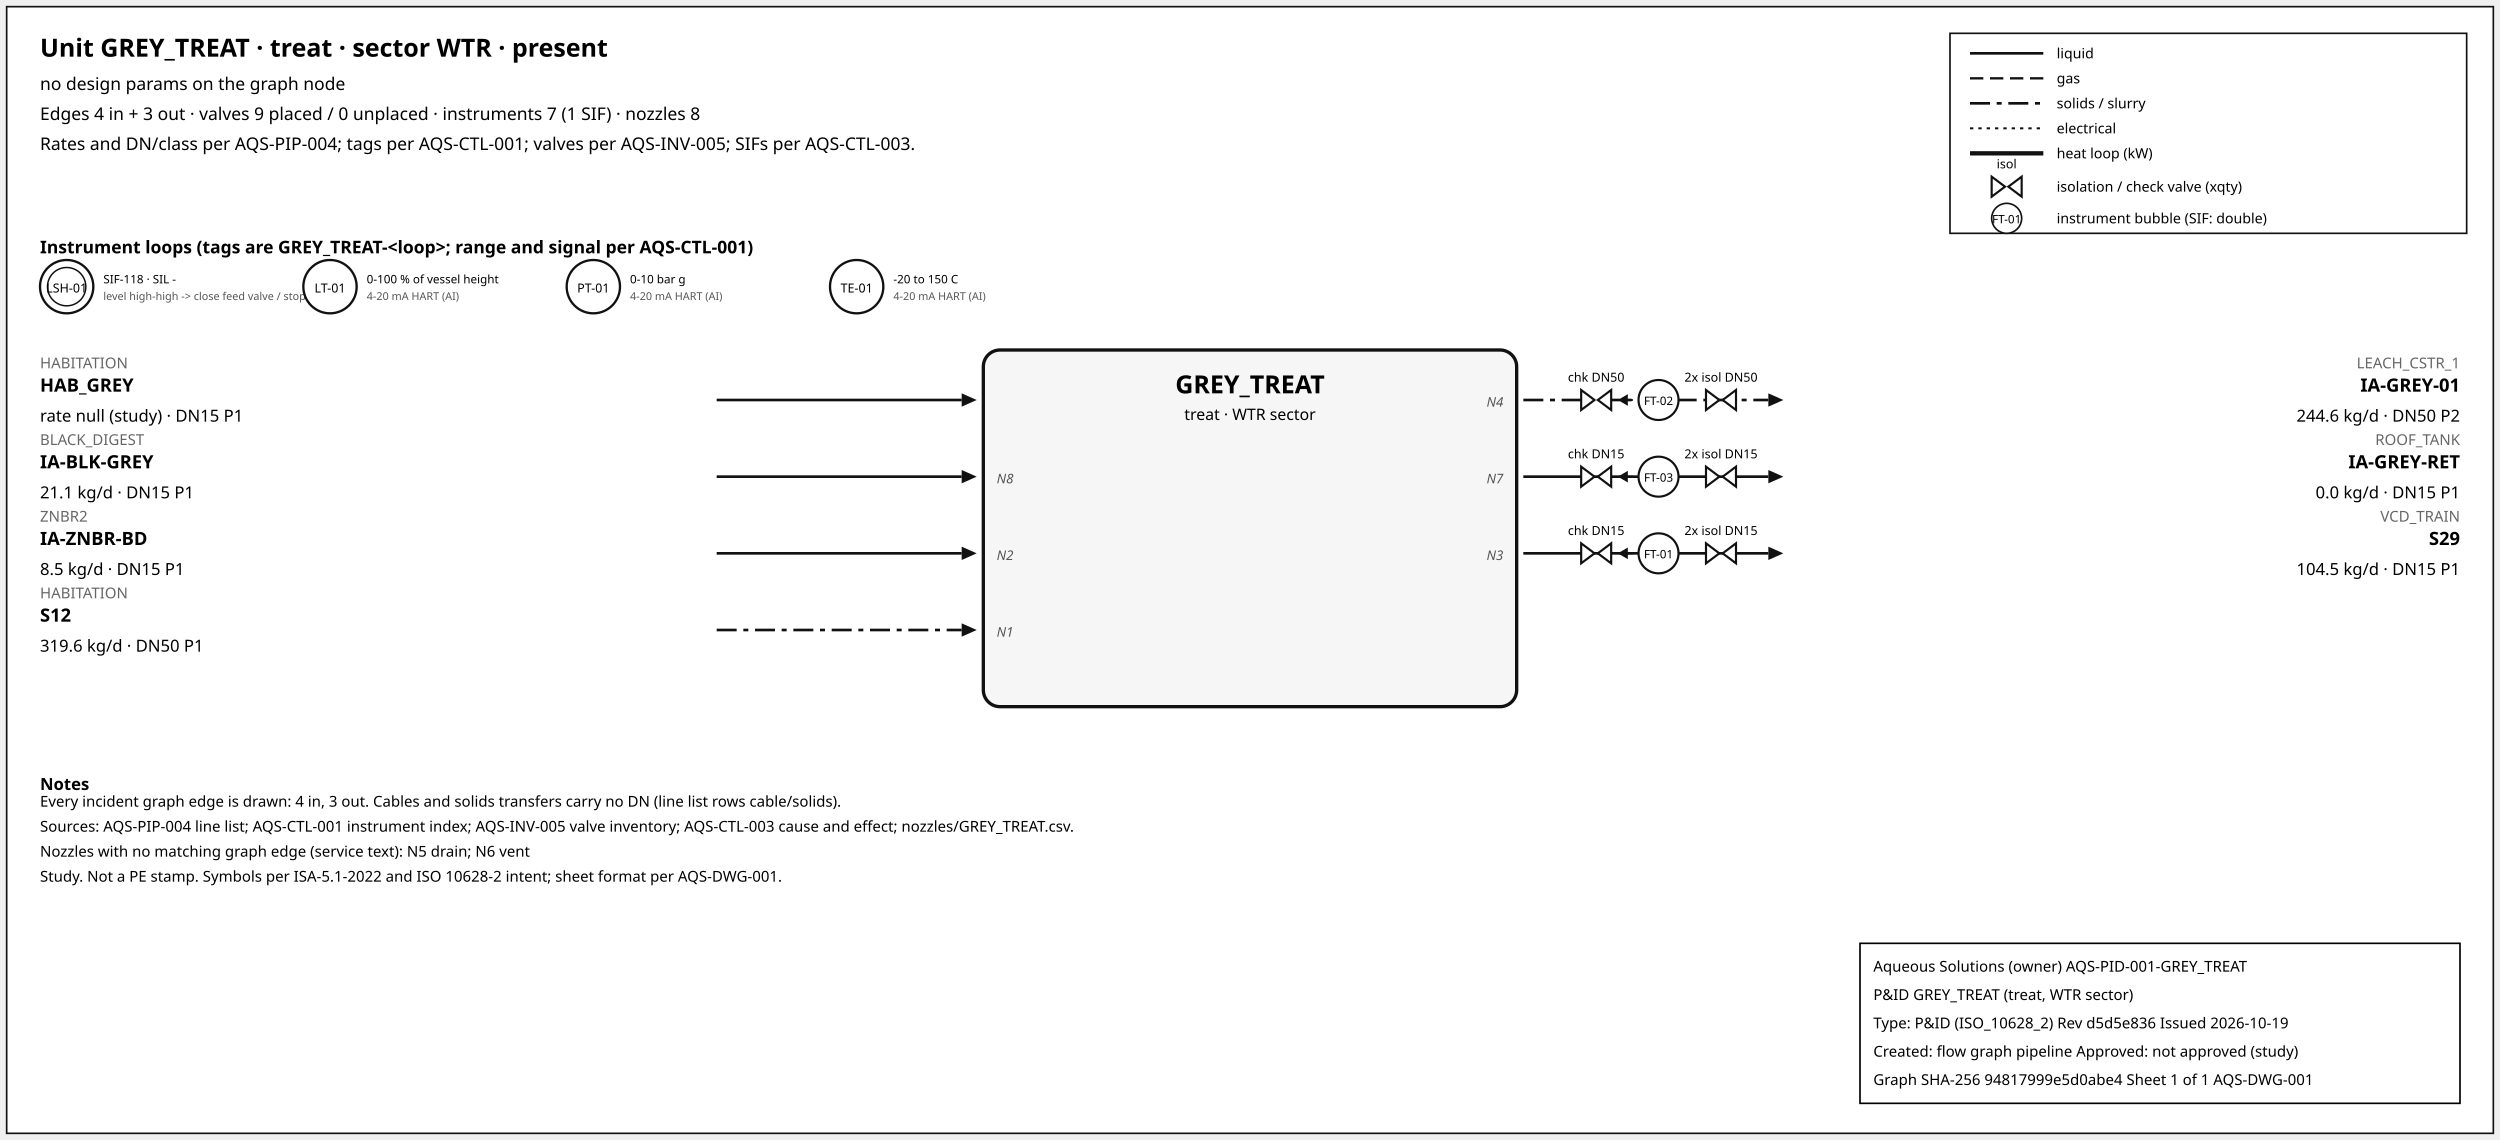
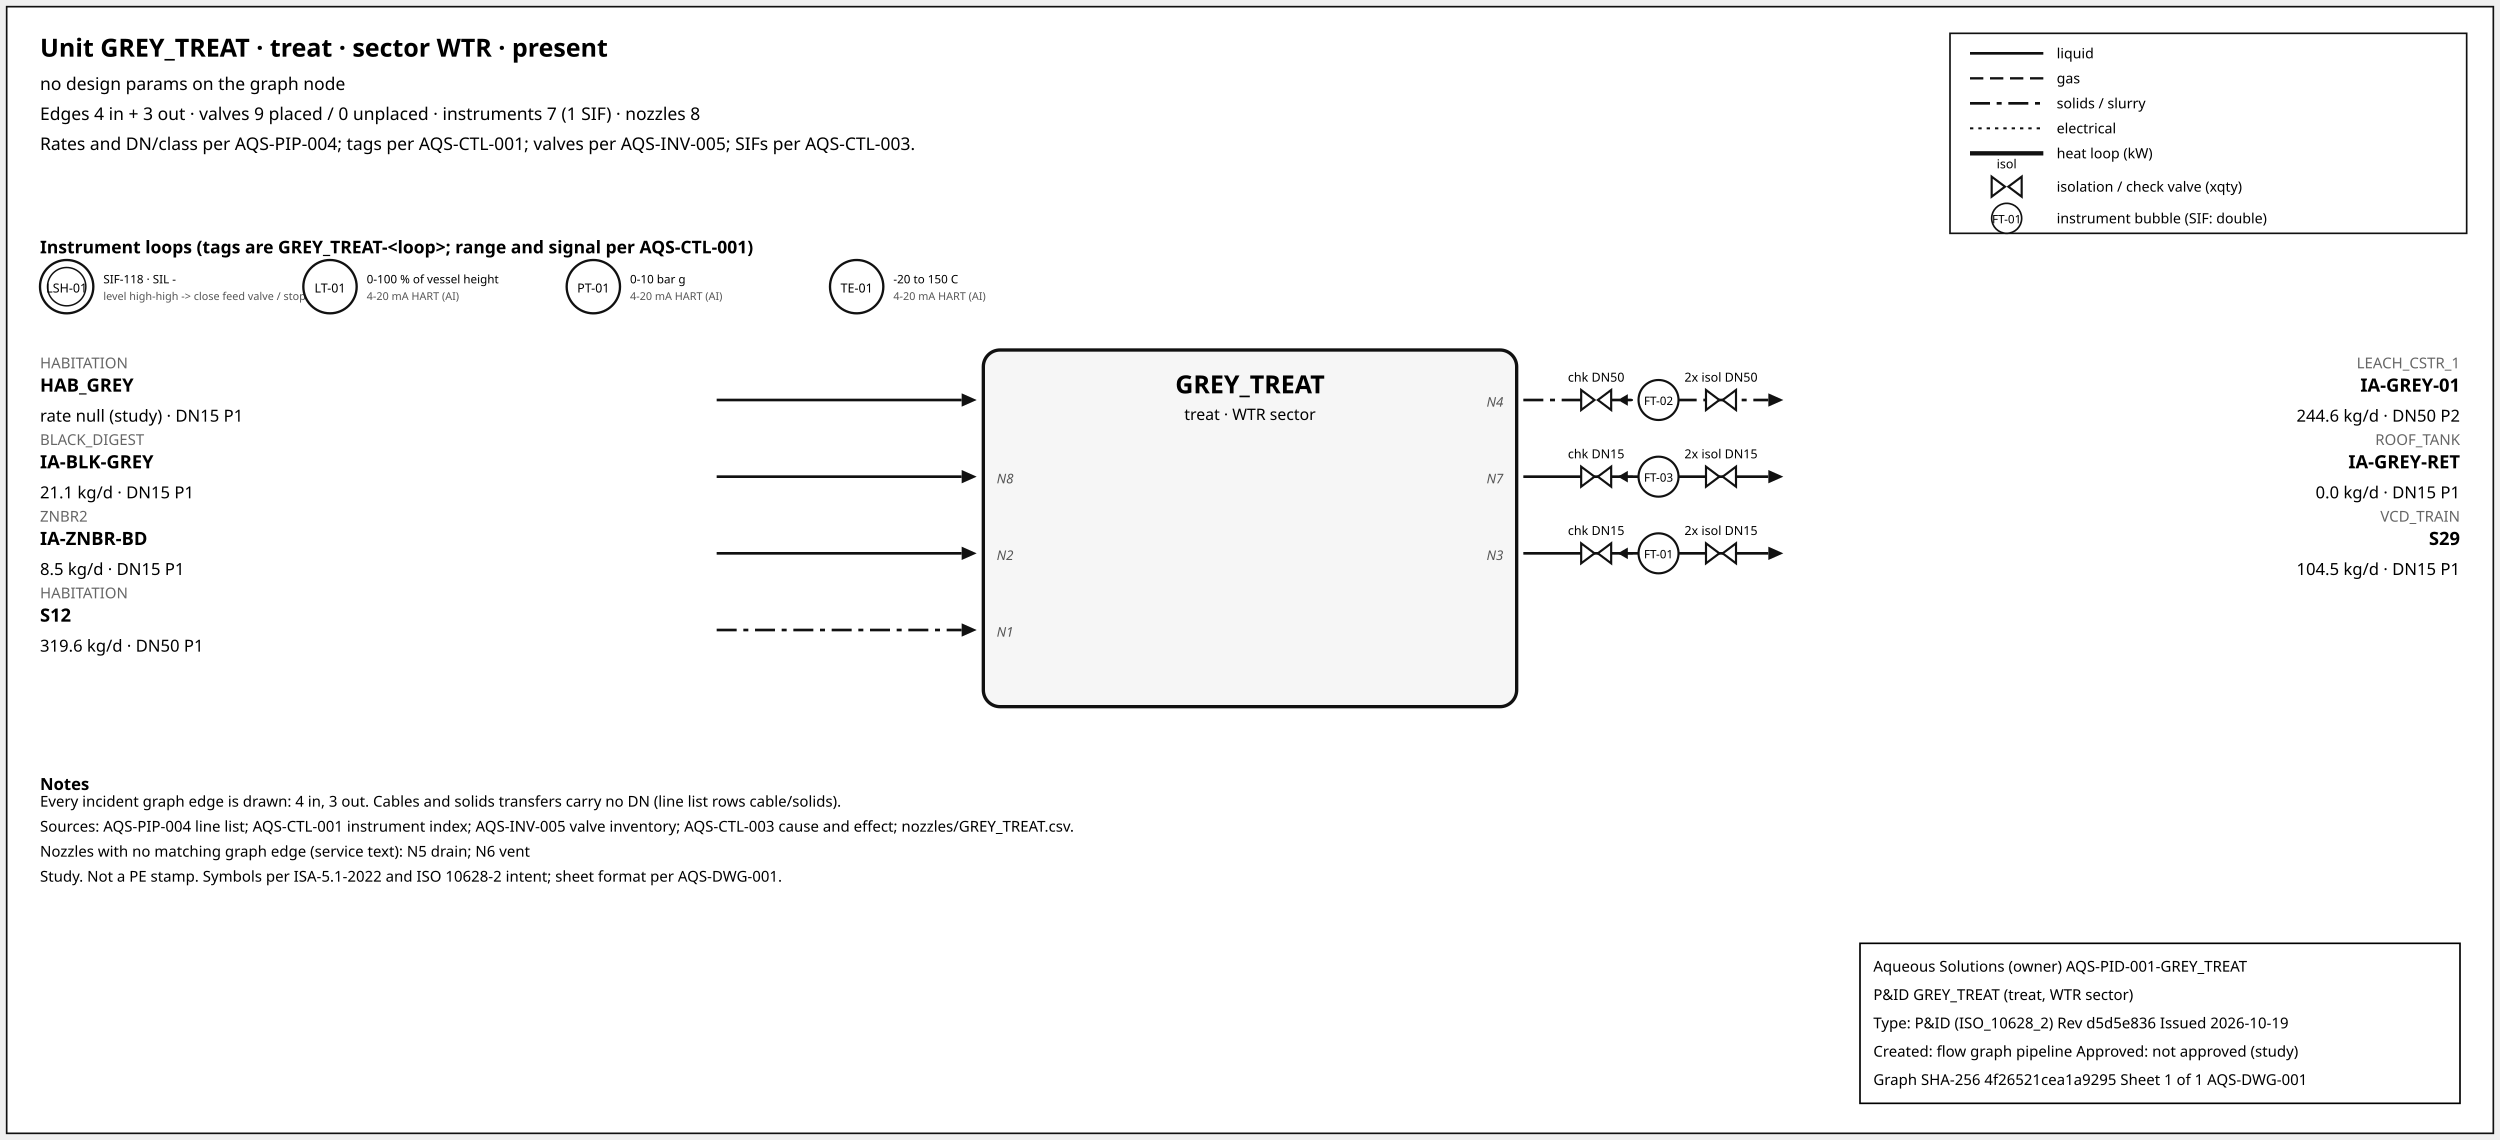
<svg xmlns="http://www.w3.org/2000/svg" width="1500" height="684" font-family="sans-serif">
  <rect x="4" y="4" width="1492" height="676" fill="white" stroke="#111" />
  <text x="24" y="34" font-size="15" font-weight="600">Unit GREY_TREAT · treat · sector WTR · present</text>
  <text x="24" y="54" font-size="10.5">no design params on the graph node</text>
  <text x="24" y="72" font-size="10.5">Edges 4 in + 3 out · valves 9 placed / 0 unplaced · instruments 7 (1 SIF) · nozzles 8</text>
  <text x="24" y="90" font-size="10.5">Rates and DN/class per AQS-PIP-004; tags per AQS-CTL-001; valves per AQS-INV-005; SIFs per AQS-CTL-003.</text>
  <rect x="1170" y="20" width="310" height="120" fill="white" stroke="#111" />
  <line x1="1182" y1="32" x2="1226" y2="32" stroke="#111" stroke-width="1.6" />
  <text x="1234" y="35" font-size="8.5">liquid</text>
  <line x1="1182" y1="47" x2="1226" y2="47" stroke="#111" stroke-width="1.4" stroke-dasharray="8,4" />
  <text x="1234" y="50" font-size="8.5">gas</text>
  <line x1="1182" y1="62" x2="1226" y2="62" stroke="#111" stroke-width="1.6" stroke-dasharray="12,4,3,4" />
  <text x="1234" y="65" font-size="8.5">solids / slurry</text>
  <line x1="1182" y1="77" x2="1226" y2="77" stroke="#111" stroke-width="1.2" stroke-dasharray="2,3" />
  <text x="1234" y="80" font-size="8.5">electrical</text>
  <line x1="1182" y1="92" x2="1226" y2="92" stroke="#111" stroke-width="2.6" />
  <text x="1234" y="95" font-size="8.5">heat loop (kW)</text>
  <path d="M 1195.0,106 L 1203.0,112 L 1195.0,118 Z M 1213.0,106 L 1205.0,112 L 1213.0,118 Z" fill="white" stroke="#111" stroke-width="1.3" />
  <text x="1204.0" y="101.0" font-size="7.5" text-anchor="middle">isol</text>
  <text x="1234" y="115" font-size="8.5">isolation / check valve (xqty)</text>
  <circle cx="1204" cy="131" r="9" fill="white" stroke="#111" />
  <text x="1204" y="134" font-size="7" text-anchor="middle">FT-01</text>
  <text x="1234" y="134" font-size="8.5">instrument bubble (SIF: double)</text>
  <text x="24" y="152" font-size="10.5" font-weight="600">Instrument loops (tags are GREY_TREAT-&lt;loop&gt;; range and signal per AQS-CTL-001)</text>
  <circle cx="40" cy="172" r="16" fill="white" stroke="#111" stroke-width="1.4" />
  <circle cx="40" cy="172" r="11.5" fill="none" stroke="#111" stroke-width="0.9" />
  <text x="40" y="175.5" font-size="7.5" text-anchor="middle">LSH-01</text>
  <text x="62" y="170" font-size="7">SIF-118 · SIL -</text>
  <text x="62" y="180" font-size="6.5" fill="#555">level high-high -&gt; close feed valve / stop f</text>
  <circle cx="198" cy="172" r="16" fill="white" stroke="#111" stroke-width="1.4" />
  <text x="198" y="175.5" font-size="7.5" text-anchor="middle">LT-01</text>
  <text x="220" y="170" font-size="7">0-100 % of vessel height</text>
  <text x="220" y="180" font-size="6.5" fill="#555">4-20 mA HART (AI)</text>
  <circle cx="356" cy="172" r="16" fill="white" stroke="#111" stroke-width="1.4" />
  <text x="356" y="175.5" font-size="7.5" text-anchor="middle">PT-01</text>
  <text x="378" y="170" font-size="7">0-10 bar g</text>
  <text x="378" y="180" font-size="6.5" fill="#555">4-20 mA HART (AI)</text>
  <circle cx="514" cy="172" r="16" fill="white" stroke="#111" stroke-width="1.4" />
  <text x="514" y="175.5" font-size="7.5" text-anchor="middle">TE-01</text>
  <text x="536" y="170" font-size="7">-20 to 150 C</text>
  <text x="536" y="180" font-size="6.5" fill="#555">4-20 mA HART (AI)</text>
  <rect x="590" y="210" width="320" height="214" rx="10" fill="#f6f6f6" stroke="#111" stroke-width="2" />
  <text x="750.0" y="236" font-size="15" font-weight="700" text-anchor="middle">GREY_TREAT</text>
  <text x="750.0" y="252" font-size="9.5" text-anchor="middle">treat · WTR sector</text>
  <line x1="430" y1="240" x2="577" y2="240" stroke="#111" stroke-width="1.6" class="edge-in" />
  <polygon points="586,240 577,236 577,244" fill="#111" />
  <text x="24" y="221" font-size="9" fill="#666" text-anchor="start">HABITATION</text>
  <text x="24" y="235" font-size="11" font-weight="600" text-anchor="start">HAB_GREY</text>
  <text x="24" y="253" font-size="10" text-anchor="start">rate null (study) · DN15 P1</text>
  <line x1="430" y1="286" x2="577" y2="286" stroke="#111" stroke-width="1.6" class="edge-in" />
  <polygon points="586,286 577,282 577,290" fill="#111" />
  <text x="24" y="267" font-size="9" fill="#666" text-anchor="start">BLACK_DIGEST</text>
  <text x="24" y="281" font-size="11" font-weight="600" text-anchor="start">IA-BLK-GREY</text>
  <text x="24" y="299" font-size="10" text-anchor="start">21.1 kg/d · DN15 P1</text>
  <text x="598" y="290" font-size="8" font-style="italic" fill="#555" text-anchor="start">N8</text>
  <line x1="430" y1="332" x2="577" y2="332" stroke="#111" stroke-width="1.6" class="edge-in" />
  <polygon points="586,332 577,328 577,336" fill="#111" />
  <text x="24" y="313" font-size="9" fill="#666" text-anchor="start">ZNBR2</text>
  <text x="24" y="327" font-size="11" font-weight="600" text-anchor="start">IA-ZNBR-BD</text>
  <text x="24" y="345" font-size="10" text-anchor="start">8.5 kg/d · DN15 P1</text>
  <text x="598" y="336" font-size="8" font-style="italic" fill="#555" text-anchor="start">N2</text>
  <line x1="430" y1="378" x2="577" y2="378" stroke="#111" stroke-width="1.6" stroke-dasharray="12,4,3,4" class="edge-in" />
  <polygon points="586,378 577,374 577,382" fill="#111" />
  <text x="24" y="359" font-size="9" fill="#666" text-anchor="start">HABITATION</text>
  <text x="24" y="373" font-size="11" font-weight="600" text-anchor="start">S12</text>
  <text x="24" y="391" font-size="10" text-anchor="start">319.6 kg/d · DN50 P1</text>
  <text x="598" y="382" font-size="8" font-style="italic" fill="#555" text-anchor="start">N1</text>
  <line x1="914" y1="240" x2="1061" y2="240" stroke="#111" stroke-width="1.6" stroke-dasharray="12,4,3,4" class="edge-out" />
  <polygon points="1070,240 1061,236 1061,244" fill="#111" />
  <text x="1476" y="221" font-size="9" fill="#666" text-anchor="end">LEACH_CSTR_1</text>
  <text x="1476" y="235" font-size="11" font-weight="600" text-anchor="end">IA-GREY-01</text>
  <text x="1476" y="253" font-size="10" text-anchor="end">244.6 kg/d · DN50 P2</text>
  <text x="902" y="244" font-size="8" font-style="italic" fill="#555" text-anchor="end">N4</text>
  <line x1="979.7" y1="240" x2="971.7" y2="240" stroke="#111" stroke-width="1.2" />
  <polygon points="970.7,240 976.7,236.5 976.7,243.5" fill="#111" />
  <path d="M 948.7,234 L 956.7,240 L 948.7,246 Z M 966.7,234 L 958.7,240 L 966.7,246 Z" fill="white" stroke="#111" stroke-width="1.3" />
  <text x="957.7" y="229.0" font-size="7.5" text-anchor="middle">chk DN50</text>
  <path d="M 1023.6,234 L 1031.6,240 L 1023.6,246 Z M 1041.6,234 L 1033.6,240 L 1041.6,246 Z" fill="white" stroke="#111" stroke-width="1.3" />
  <text x="1032.6" y="229.0" font-size="7.5" text-anchor="middle">2x isol DN50</text>
  <circle cx="995.12" cy="240" r="12" fill="white" stroke="#111" stroke-width="1.3" />
  <text x="995.12" y="243" font-size="7" text-anchor="middle">FT-02</text>
  <line x1="914" y1="286" x2="1061" y2="286" stroke="#111" stroke-width="1.6" class="edge-out" />
  <polygon points="1070,286 1061,282 1061,290" fill="#111" />
  <text x="1476" y="267" font-size="9" fill="#666" text-anchor="end">ROOF_TANK</text>
  <text x="1476" y="281" font-size="11" font-weight="600" text-anchor="end">IA-GREY-RET</text>
  <text x="1476" y="299" font-size="10" text-anchor="end">0.0 kg/d · DN15 P1</text>
  <text x="902" y="290" font-size="8" font-style="italic" fill="#555" text-anchor="end">N7</text>
  <line x1="979.7" y1="286" x2="971.7" y2="286" stroke="#111" stroke-width="1.2" />
  <polygon points="970.7,286 976.7,282.5 976.7,289.5" fill="#111" />
  <path d="M 948.7,280 L 956.7,286 L 948.7,292 Z M 966.7,280 L 958.7,286 L 966.7,292 Z" fill="white" stroke="#111" stroke-width="1.3" />
  <text x="957.7" y="275.0" font-size="7.5" text-anchor="middle">chk DN15</text>
  <path d="M 1023.6,280 L 1031.6,286 L 1023.6,292 Z M 1041.6,280 L 1033.6,286 L 1041.6,292 Z" fill="white" stroke="#111" stroke-width="1.3" />
  <text x="1032.6" y="275.0" font-size="7.5" text-anchor="middle">2x isol DN15</text>
  <circle cx="995.12" cy="286" r="12" fill="white" stroke="#111" stroke-width="1.3" />
  <text x="995.12" y="289" font-size="7" text-anchor="middle">FT-03</text>
  <line x1="914" y1="332" x2="1061" y2="332" stroke="#111" stroke-width="1.6" class="edge-out" />
  <polygon points="1070,332 1061,328 1061,336" fill="#111" />
  <text x="1476" y="313" font-size="9" fill="#666" text-anchor="end">VCD_TRAIN</text>
  <text x="1476" y="327" font-size="11" font-weight="600" text-anchor="end">S29</text>
  <text x="1476" y="345" font-size="10" text-anchor="end">104.5 kg/d · DN15 P1</text>
  <text x="902" y="336" font-size="8" font-style="italic" fill="#555" text-anchor="end">N3</text>
  <line x1="979.7" y1="332" x2="971.7" y2="332" stroke="#111" stroke-width="1.2" />
  <polygon points="970.7,332 976.7,328.5 976.7,335.5" fill="#111" />
  <path d="M 948.7,326 L 956.7,332 L 948.7,338 Z M 966.7,326 L 958.7,332 L 966.7,338 Z" fill="white" stroke="#111" stroke-width="1.3" />
  <text x="957.7" y="321.0" font-size="7.5" text-anchor="middle">chk DN15</text>
  <path d="M 1023.6,326 L 1031.6,332 L 1023.6,338 Z M 1041.6,326 L 1033.6,332 L 1041.6,338 Z" fill="white" stroke="#111" stroke-width="1.3" />
  <text x="1032.6" y="321.0" font-size="7.5" text-anchor="middle">2x isol DN15</text>
  <circle cx="995.12" cy="332" r="12" fill="white" stroke="#111" stroke-width="1.3" />
  <text x="995.12" y="335" font-size="7" text-anchor="middle">FT-01</text>
  <text x="24" y="474" font-size="10" font-weight="600">Notes</text>
  <text x="24" y="484" font-size="9">Every incident graph edge is drawn: 4 in, 3 out. Cables and solids transfers carry no DN (line list rows cable/solids).</text>
  <text x="24" y="499" font-size="9">Sources: AQS-PIP-004 line list; AQS-CTL-001 instrument index; AQS-INV-005 valve inventory; AQS-CTL-003 cause and effect; nozzles/GREY_TREAT.csv.</text>
  <text x="24" y="514" font-size="9">Nozzles with no matching graph edge (service text): N5 drain; N6 vent</text>
  <text x="24" y="529" font-size="9">Study. Not a PE stamp. Symbols per ISA-5.1-2022 and ISO 10628-2 intent; sheet format per AQS-DWG-001.</text>
  <g id="aqs-title-block">
    <rect x="1116" y="566" width="360" height="96" fill="white" stroke="black" stroke-width="1" />
    <text x="1124" y="583" font-size="9">Aqueous Solutions (owner)   AQS-PID-001-GREY_TREAT</text>
    <text x="1124" y="600" font-size="9">P&amp;ID GREY_TREAT (treat, WTR sector)</text>
    <text x="1124" y="617" font-size="9">Type: P&amp;ID (ISO_10628_2)   Rev d5d5e836   Issued 2026-10-19</text>
    <text x="1124" y="634" font-size="9">Created: flow graph pipeline   Approved: not approved (study)</text>
-     <text x="1124" y="651" font-size="9">Graph SHA-256 94817999e5d0abe4   Sheet 1 of 1   AQS-DWG-001</text>
+     <text x="1124" y="651" font-size="9">Graph SHA-256 4f26521cea1a9295   Sheet 1 of 1   AQS-DWG-001</text>
  </g>
</svg>
